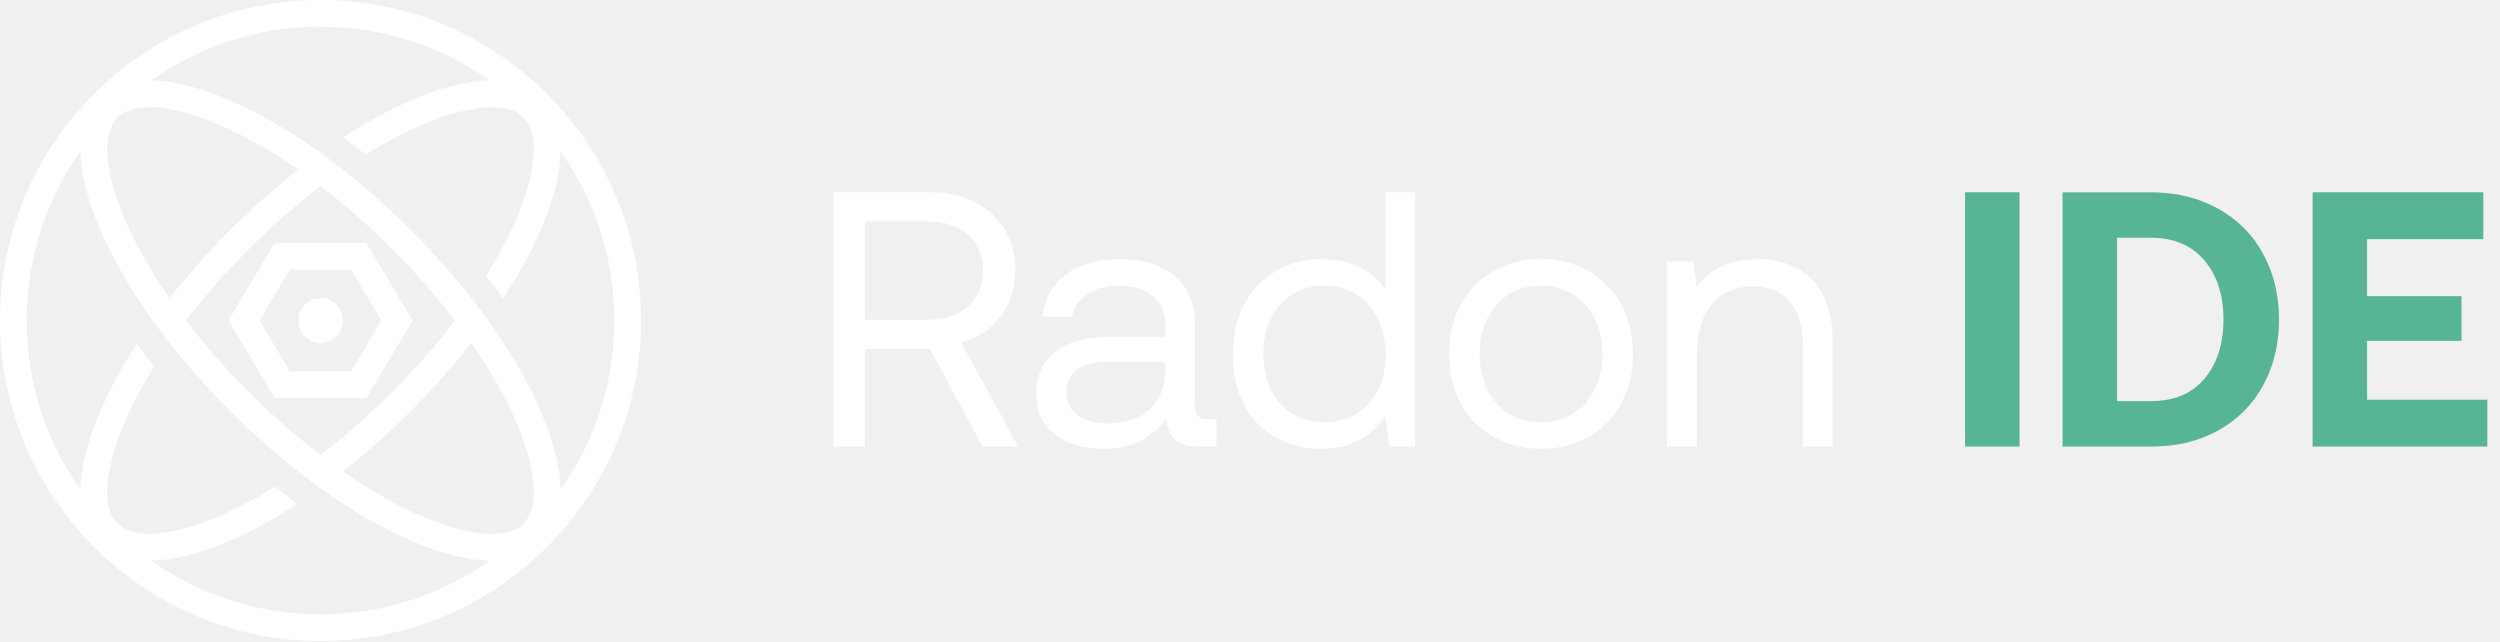
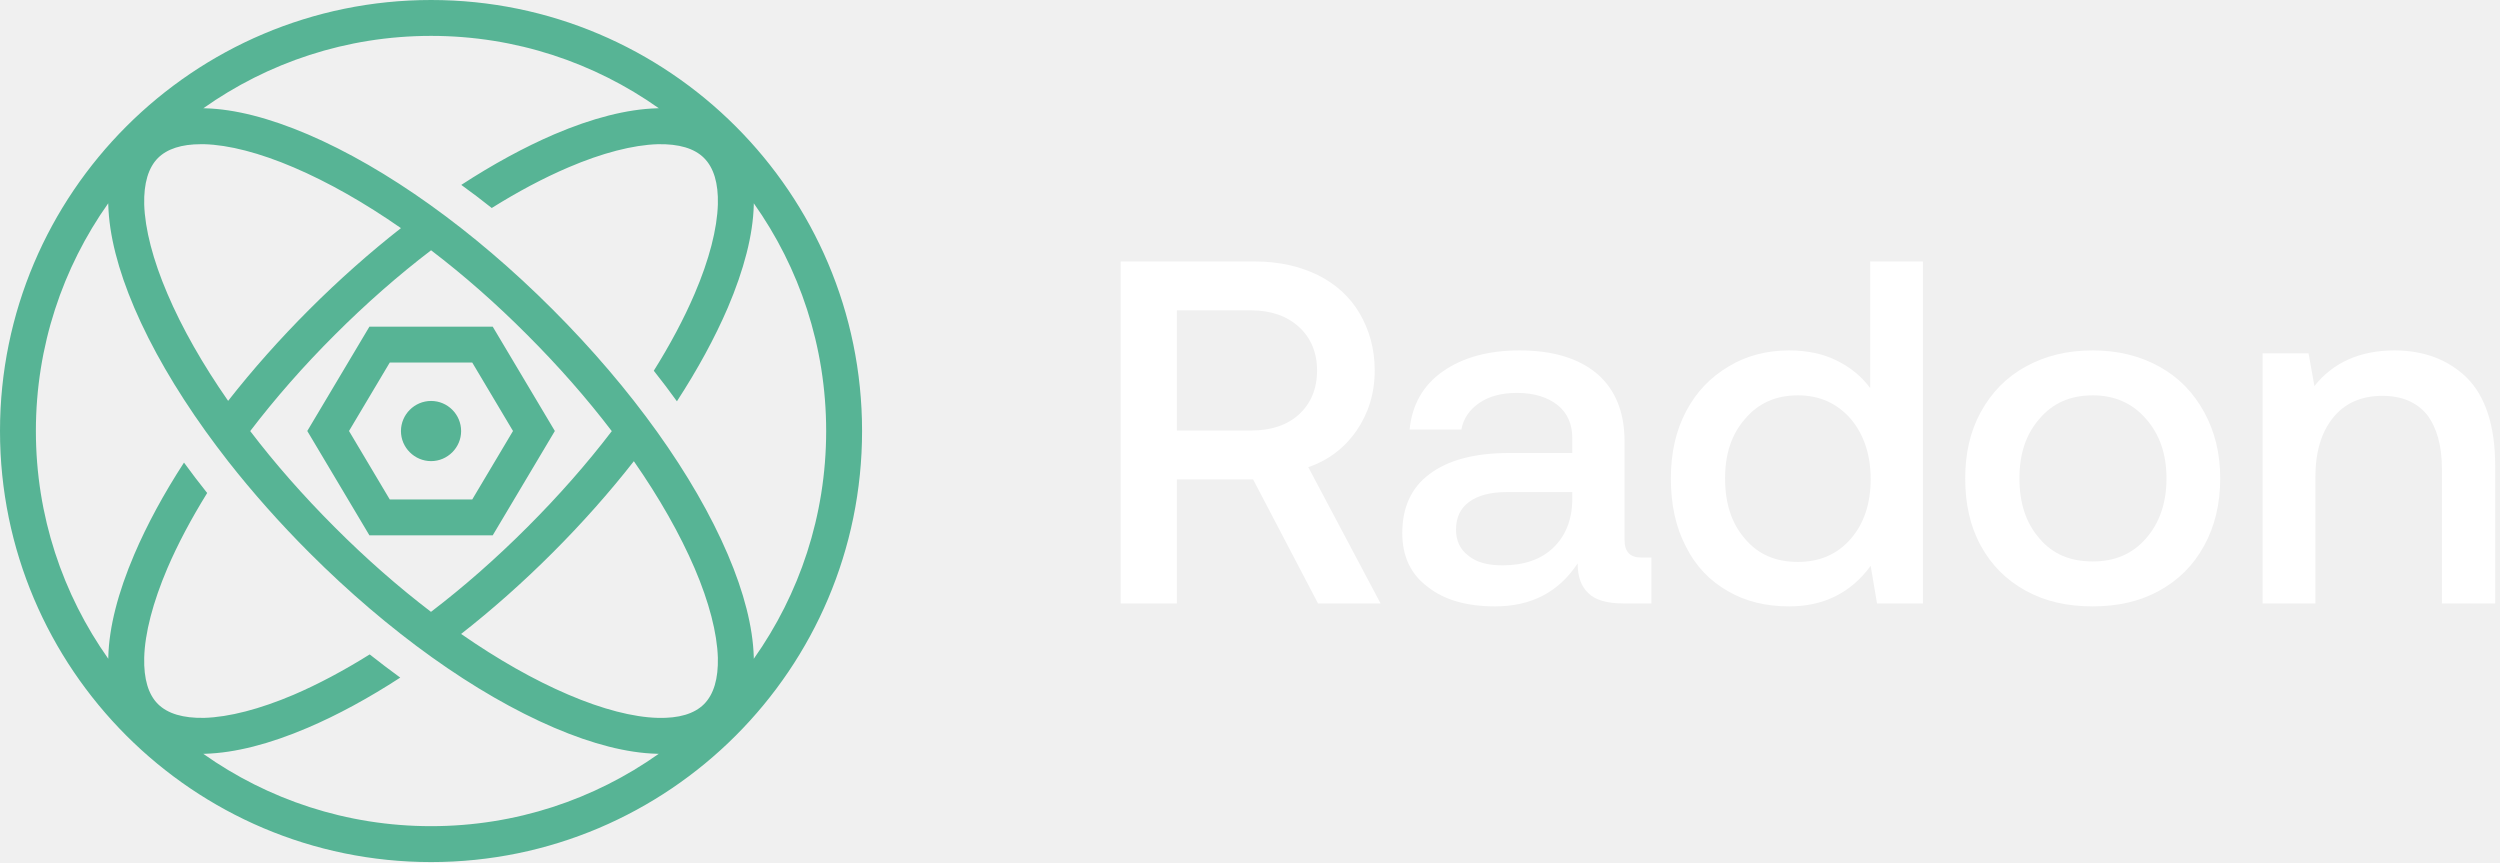
- <svg xmlns="http://www.w3.org/2000/svg" width="156" height="40" viewBox="0 0 156 40" fill="none">
-   <path d="M21.396 20.002C21.396 20.768 20.768 21.396 20.002 21.396C19.235 21.396 18.604 20.768 18.604 20.002C18.604 19.235 19.232 18.604 20.002 18.604C20.771 18.604 21.396 19.232 21.396 20.002ZM40 19.998C40 31.028 31.028 40 20.002 40C8.975 40 0 31.028 0 19.998C0 8.968 8.972 0 20.002 0C31.032 0 40 8.972 40 19.998ZM6.691 9.481C6.726 10.627 7.097 12.064 7.767 13.627C8.446 15.224 9.406 16.906 10.585 18.6C11.713 17.16 12.979 15.733 14.354 14.358C15.73 12.982 17.164 11.713 18.604 10.585C16.909 9.406 15.227 8.45 13.627 7.767C12.051 7.093 10.618 6.723 9.477 6.691H9.319C8.424 6.691 7.757 6.907 7.329 7.332C6.884 7.78 6.668 8.504 6.691 9.481ZM33.309 30.519C33.274 29.373 32.903 27.939 32.233 26.373C31.547 24.776 30.59 23.094 29.411 21.4C28.284 22.84 27.018 24.27 25.642 25.645C24.264 27.024 22.836 28.287 21.396 29.415C23.091 30.593 24.773 31.55 26.373 32.233C27.946 32.907 29.382 33.28 30.523 33.309C31.499 33.335 32.217 33.122 32.668 32.671C33.116 32.22 33.332 31.495 33.309 30.519ZM28.387 20.005C27.237 18.494 25.916 16.99 24.463 15.537C23.017 14.084 21.512 12.763 20.002 11.613C18.491 12.766 16.983 14.087 15.534 15.537C14.081 16.986 12.763 18.491 11.61 20.002C12.76 21.512 14.081 23.014 15.534 24.466C16.983 25.919 18.488 27.237 19.998 28.39C21.509 27.237 23.014 25.916 24.463 24.466C25.913 23.017 27.234 21.516 28.387 20.005ZM30.568 34.975C30.539 34.978 30.507 34.975 30.478 34.975C29.108 34.939 27.507 34.533 25.716 33.767C22.06 32.204 18.024 29.318 14.354 25.645C12.979 24.27 11.713 22.84 10.585 21.403C10.222 20.936 9.87 20.469 9.535 20.002C8.144 18.059 7.019 16.123 6.233 14.284C5.473 12.505 5.067 10.904 5.025 9.526C5.025 9.493 5.025 9.464 5.022 9.432C2.909 12.418 1.665 16.065 1.665 19.998C1.665 23.932 2.909 27.578 5.025 30.568V30.481C5.061 29.112 5.467 27.511 6.233 25.72C6.823 24.341 7.599 22.91 8.537 21.464C8.878 21.934 9.239 22.405 9.613 22.875C8.875 24.067 8.25 25.24 7.764 26.373C7.093 27.949 6.72 29.382 6.691 30.523C6.668 31.499 6.881 32.224 7.329 32.668C7.78 33.116 8.501 33.328 9.481 33.309C10.627 33.274 12.061 32.903 13.627 32.236C14.767 31.747 15.952 31.115 17.154 30.365C17.627 30.738 18.098 31.096 18.571 31.441C17.112 32.388 15.669 33.174 14.28 33.767C12.502 34.527 10.901 34.933 9.526 34.975C9.493 34.978 9.461 34.978 9.432 34.978C12.422 37.091 16.068 38.334 20.002 38.334C23.935 38.334 27.581 37.091 30.568 34.975ZM34.975 30.478V30.568C37.091 27.578 38.334 23.932 38.334 19.998C38.334 16.065 37.091 12.418 34.975 9.432C34.978 9.461 34.975 9.493 34.975 9.522C34.939 10.892 34.53 12.492 33.767 14.284C33.164 15.685 32.368 17.144 31.409 18.62C31.067 18.146 30.709 17.672 30.336 17.202C31.096 15.988 31.737 14.786 32.233 13.627C32.907 12.054 33.277 10.618 33.309 9.477C33.335 8.504 33.119 7.783 32.668 7.332C32.22 6.884 31.502 6.671 30.519 6.691C29.373 6.726 27.936 7.097 26.373 7.767C25.22 8.26 24.028 8.894 22.817 9.651C22.347 9.278 21.877 8.92 21.403 8.579C22.869 7.625 24.322 6.833 25.716 6.233C27.495 5.473 29.096 5.067 30.474 5.025C30.507 5.025 30.539 5.025 30.568 5.022C27.581 2.909 23.935 1.665 20.002 1.665C16.068 1.665 12.422 2.909 9.432 5.025C9.461 5.022 9.493 5.025 9.522 5.025C10.888 5.061 12.489 5.47 14.28 6.233C17.94 7.799 21.973 10.685 25.642 14.358C29.318 18.033 32.204 22.067 33.767 25.72C34.527 27.498 34.933 29.099 34.975 30.478ZM25.745 19.998L22.862 15.157H17.141L14.258 19.998L17.141 24.84H22.862L25.745 19.998ZM16.194 19.998L18.085 16.822H21.912L23.803 19.998L21.912 23.175H18.085L16.194 19.998Z" fill="white" />
-   <path d="M58.074 12C59.116 12 60.023 12.204 60.839 12.612C61.632 13.02 62.244 13.586 62.697 14.312C63.127 15.037 63.354 15.898 63.354 16.872C63.354 17.983 63.037 18.935 62.425 19.751C61.813 20.567 60.997 21.11 59.977 21.382L63.535 27.864H61.314L58.028 21.768H53.972V27.864H52V12H58.074ZM53.972 19.955H57.915C58.958 19.955 59.773 19.683 60.408 19.116C61.02 18.572 61.337 17.824 61.337 16.872C61.337 15.966 61.02 15.218 60.408 14.652C59.773 14.108 58.958 13.813 57.938 13.813H53.972V19.955Z" fill="white" />
-   <path d="M75.906 26.164V27.864H74.886C74.138 27.864 73.617 27.728 73.3 27.411C72.982 27.116 72.801 26.663 72.801 26.074C71.894 27.365 70.603 28 68.926 28C67.634 28 66.591 27.705 65.821 27.093C65.05 26.504 64.665 25.666 64.665 24.623C64.665 23.467 65.05 22.584 65.844 21.949C66.637 21.337 67.793 21.02 69.311 21.02H72.71V20.227C72.71 19.479 72.438 18.89 71.94 18.459C71.441 18.051 70.739 17.824 69.832 17.824C69.016 17.824 68.359 18.006 67.838 18.368C67.317 18.731 66.999 19.184 66.886 19.773H65.028C65.164 18.64 65.662 17.756 66.523 17.122C67.385 16.487 68.518 16.17 69.923 16.17C71.396 16.17 72.529 16.533 73.345 17.258C74.161 17.983 74.569 19.003 74.569 20.34V25.326C74.569 25.892 74.818 26.164 75.339 26.164H75.906ZM72.71 22.584H69.13C67.407 22.584 66.546 23.241 66.546 24.51C66.546 25.099 66.773 25.552 67.226 25.892C67.679 26.255 68.291 26.414 69.062 26.414C70.195 26.414 71.079 26.119 71.736 25.53C72.37 24.941 72.71 24.147 72.71 23.15V22.584Z" fill="white" />
-   <path d="M88.303 12V27.864H86.694L86.445 26.006C85.47 27.343 84.156 28 82.479 28C81.391 28 80.439 27.773 79.601 27.297C78.762 26.844 78.105 26.164 77.629 25.258C77.153 24.374 76.927 23.309 76.927 22.085C76.927 20.929 77.153 19.909 77.629 19.003C78.105 18.119 78.762 17.416 79.623 16.918C80.462 16.419 81.414 16.17 82.479 16.17C83.408 16.17 84.201 16.351 84.881 16.691C85.538 17.031 86.06 17.484 86.445 18.074V12H88.303ZM84.632 25.824C85.221 25.462 85.674 24.963 85.992 24.329C86.309 23.694 86.468 22.946 86.468 22.13C86.468 21.314 86.309 20.567 85.992 19.909C85.674 19.252 85.221 18.731 84.632 18.368C84.043 18.006 83.385 17.824 82.66 17.824C81.504 17.824 80.575 18.232 79.873 19.026C79.17 19.819 78.83 20.838 78.83 22.085C78.83 23.354 79.17 24.374 79.873 25.167C80.575 25.96 81.504 26.346 82.66 26.346C83.385 26.346 84.043 26.187 84.632 25.824Z" fill="white" />
-   <path d="M93.169 27.252C92.308 26.753 91.628 26.074 91.152 25.167C90.653 24.283 90.427 23.264 90.427 22.085C90.427 20.929 90.653 19.909 91.152 19.003C91.628 18.119 92.308 17.416 93.169 16.918C94.03 16.419 95.027 16.17 96.161 16.17C97.271 16.17 98.268 16.419 99.129 16.918C99.991 17.416 100.671 18.119 101.169 19.003C101.645 19.909 101.894 20.929 101.894 22.085C101.894 23.264 101.645 24.283 101.169 25.167C100.671 26.074 99.991 26.753 99.129 27.252C98.268 27.751 97.271 28 96.161 28C95.027 28 94.03 27.751 93.169 27.252ZM98.155 25.802C98.744 25.439 99.197 24.941 99.515 24.283C99.832 23.649 99.991 22.901 99.991 22.085C99.991 21.269 99.832 20.544 99.515 19.887C99.197 19.252 98.744 18.731 98.155 18.368C97.566 18.006 96.909 17.824 96.161 17.824C95.39 17.824 94.733 18.006 94.144 18.368C93.554 18.731 93.124 19.252 92.806 19.887C92.489 20.544 92.331 21.269 92.331 22.085C92.331 22.901 92.489 23.649 92.806 24.283C93.124 24.941 93.554 25.439 94.144 25.802C94.733 26.164 95.39 26.346 96.161 26.346C96.909 26.346 97.566 26.164 98.155 25.802Z" fill="white" />
-   <path d="M113.068 17.439C113.929 18.3 114.36 19.615 114.36 21.428V27.864H112.501V21.541C112.501 20.363 112.229 19.456 111.685 18.822C111.141 18.187 110.371 17.87 109.374 17.87C108.286 17.87 107.425 18.255 106.813 19.003C106.178 19.773 105.884 20.793 105.884 22.085V27.864H104.025V16.306H105.634L105.884 17.87C106.745 16.736 108.014 16.17 109.691 16.17C111.096 16.17 112.207 16.601 113.068 17.439Z" fill="white" />
-   <path d="M122.618 12H126.018V27.864H122.618V12Z" fill="#57B495" />
-   <path d="M128.704 12H134.211C135.798 12 137.18 12.34 138.404 13.02C139.628 13.7 140.557 14.629 141.214 15.83C141.871 17.031 142.211 18.391 142.211 19.932C142.211 21.473 141.871 22.855 141.214 24.057C140.557 25.258 139.628 26.187 138.404 26.867C137.18 27.547 135.798 27.864 134.211 27.864H128.704V12ZM134.211 25.031C135.639 25.031 136.75 24.578 137.543 23.649C138.336 22.72 138.744 21.473 138.744 19.932C138.744 18.391 138.336 17.167 137.543 16.238C136.75 15.309 135.639 14.833 134.211 14.833H132.104V25.031H134.211Z" fill="#57B495" />
-   <path d="M144.307 12H154.959V14.924H147.707V18.482H153.599V21.269H147.707V24.941H155.208V27.864H144.307V12Z" fill="#57B495" />
+ <svg xmlns="http://www.w3.org/2000/svg" width="116" height="40" viewBox="0 0 116 40" fill="none">
+   <path d="M58.256 12.133C59.344 12.133 60.319 12.36 61.157 12.768C61.973 13.176 62.631 13.765 63.084 14.536C63.537 15.307 63.787 16.191 63.787 17.188C63.787 18.253 63.492 19.183 62.948 19.976C62.381 20.792 61.633 21.359 60.704 21.676L64.059 28H61.157L58.143 22.243H54.607V28H52V12.133H58.256ZM54.607 19.976H58.052C58.981 19.976 59.729 19.727 60.273 19.228C60.817 18.729 61.112 18.049 61.112 17.188C61.112 16.349 60.817 15.669 60.273 15.171C59.729 14.672 58.981 14.4 58.052 14.4H54.607V19.976Z" fill="white" />
+   <path d="M76.626 25.869V28H75.334C74.563 28 74.019 27.841 73.702 27.524C73.362 27.207 73.203 26.753 73.203 26.141C72.319 27.479 71.05 28.136 69.372 28.136C68.058 28.136 67.015 27.841 66.244 27.229C65.451 26.64 65.066 25.801 65.066 24.736C65.066 23.557 65.474 22.628 66.335 21.993C67.174 21.359 68.398 21.019 70.03 21.019H72.954V20.316C72.954 19.681 72.727 19.16 72.274 18.797C71.82 18.435 71.186 18.231 70.392 18.231C69.667 18.231 69.078 18.389 68.624 18.707C68.171 19.024 67.899 19.432 67.808 19.931H65.406C65.519 18.775 66.04 17.868 66.947 17.233C67.854 16.599 69.032 16.259 70.506 16.259C72.047 16.259 73.248 16.621 74.11 17.347C74.948 18.072 75.379 19.115 75.379 20.475V25.053C75.379 25.597 75.628 25.869 76.15 25.869H76.626ZM72.954 22.832H69.916C69.146 22.832 68.579 22.991 68.171 23.285C67.763 23.58 67.559 24.011 67.559 24.577C67.559 25.076 67.74 25.484 68.126 25.779C68.511 26.096 69.032 26.232 69.712 26.232C70.71 26.232 71.503 25.96 72.07 25.416C72.636 24.872 72.931 24.147 72.954 23.24V22.832Z" fill="white" />
+   <path d="M89.224 12.133V28H87.094L86.799 26.255C85.87 27.524 84.6 28.136 83.014 28.136C81.948 28.136 80.996 27.909 80.18 27.433C79.342 26.957 78.684 26.277 78.231 25.371C77.755 24.464 77.528 23.421 77.528 22.197C77.528 21.019 77.755 19.999 78.231 19.092C78.707 18.185 79.364 17.505 80.203 17.007C81.019 16.508 81.971 16.259 83.014 16.259C83.852 16.259 84.6 16.417 85.235 16.735C85.87 17.052 86.368 17.46 86.776 18.004V12.133H89.224ZM85.87 25.008C86.482 24.305 86.799 23.376 86.799 22.243C86.799 21.087 86.482 20.157 85.87 19.432C85.235 18.707 84.419 18.344 83.422 18.344C82.402 18.344 81.586 18.707 80.974 19.432C80.339 20.157 80.044 21.064 80.044 22.197C80.044 23.353 80.339 24.283 80.974 25.008C81.586 25.733 82.402 26.073 83.422 26.073C84.419 26.073 85.235 25.733 85.87 25.008Z" fill="white" />
+   <path d="M93.997 27.411C93.09 26.912 92.41 26.232 91.911 25.325C91.413 24.419 91.186 23.376 91.186 22.197C91.186 21.041 91.413 20.021 91.911 19.115C92.41 18.208 93.09 17.505 93.997 17.007C94.903 16.508 95.923 16.259 97.102 16.259C98.258 16.259 99.278 16.508 100.185 17.007C101.091 17.505 101.771 18.208 102.27 19.115C102.769 20.021 103.018 21.041 103.018 22.197C103.018 23.376 102.769 24.419 102.27 25.325C101.771 26.232 101.091 26.912 100.185 27.411C99.278 27.909 98.258 28.136 97.102 28.136C95.923 28.136 94.903 27.909 93.997 27.411ZM99.573 24.985C100.207 24.26 100.525 23.331 100.525 22.197C100.525 21.064 100.207 20.157 99.573 19.432C98.938 18.707 98.122 18.344 97.102 18.344C96.059 18.344 95.243 18.707 94.631 19.432C93.997 20.157 93.702 21.064 93.702 22.197C93.702 23.331 93.997 24.26 94.631 24.985C95.243 25.711 96.059 26.051 97.102 26.051C98.122 26.051 98.938 25.711 99.573 24.985Z" fill="white" />
+   <path d="M114.461 17.528C115.322 18.389 115.776 19.749 115.776 21.608V28H113.305V21.744C113.305 20.656 113.056 19.817 112.602 19.228C112.126 18.661 111.446 18.367 110.54 18.367C109.565 18.367 108.794 18.707 108.25 19.387C107.706 20.067 107.434 20.973 107.434 22.152V28H104.986V16.395H107.117L107.389 17.913C108.25 16.825 109.497 16.259 111.106 16.259C112.466 16.259 113.6 16.689 114.461 17.528Z" fill="white" />
+   <path d="M21.396 20.002C21.396 20.768 20.768 21.396 20.002 21.396C19.235 21.396 18.604 20.768 18.604 20.002C18.604 19.235 19.232 18.604 20.002 18.604C20.771 18.604 21.396 19.232 21.396 20.002ZM40 19.998C40 31.028 31.028 40 20.002 40C8.975 40 0 31.028 0 19.998C0 8.968 8.972 0 20.002 0C31.032 0 40 8.972 40 19.998ZM6.691 9.481C6.726 10.627 7.097 12.064 7.767 13.627C8.446 15.224 9.406 16.906 10.585 18.6C11.713 17.16 12.979 15.733 14.354 14.358C15.73 12.982 17.164 11.713 18.604 10.585C16.909 9.406 15.227 8.45 13.627 7.767C12.051 7.093 10.618 6.723 9.477 6.691H9.319C8.424 6.691 7.757 6.907 7.329 7.332C6.884 7.78 6.668 8.504 6.691 9.481ZM33.309 30.519C33.274 29.373 32.903 27.939 32.233 26.373C31.547 24.776 30.59 23.094 29.411 21.4C28.284 22.84 27.018 24.27 25.642 25.645C24.264 27.024 22.836 28.287 21.396 29.415C23.091 30.593 24.773 31.55 26.373 32.233C27.946 32.907 29.382 33.28 30.523 33.309C31.499 33.335 32.217 33.122 32.668 32.671C33.116 32.22 33.332 31.495 33.309 30.519ZM28.387 20.005C27.237 18.494 25.916 16.99 24.463 15.537C23.017 14.084 21.512 12.763 20.002 11.613C18.491 12.766 16.983 14.087 15.534 15.537C14.081 16.986 12.763 18.491 11.61 20.002C12.76 21.512 14.081 23.014 15.534 24.466C16.983 25.919 18.488 27.237 19.998 28.39C21.509 27.237 23.014 25.916 24.463 24.466C25.913 23.017 27.234 21.516 28.387 20.005ZM30.568 34.975C30.539 34.978 30.507 34.975 30.478 34.975C29.108 34.939 27.507 34.533 25.716 33.767C22.06 32.204 18.024 29.318 14.354 25.645C12.979 24.27 11.713 22.84 10.585 21.403C10.222 20.936 9.87 20.469 9.535 20.002C8.144 18.059 7.019 16.123 6.233 14.284C5.473 12.505 5.067 10.904 5.025 9.526C5.025 9.493 5.025 9.464 5.022 9.432C2.909 12.418 1.665 16.065 1.665 19.998C1.665 23.932 2.909 27.578 5.025 30.568V30.481C5.061 29.112 5.467 27.511 6.233 25.72C6.823 24.341 7.599 22.91 8.537 21.464C8.878 21.934 9.239 22.405 9.613 22.875C8.875 24.067 8.25 25.24 7.764 26.373C7.093 27.949 6.72 29.382 6.691 30.523C6.668 31.499 6.881 32.224 7.329 32.668C7.78 33.116 8.501 33.328 9.481 33.309C10.627 33.274 12.061 32.903 13.627 32.236C14.767 31.747 15.952 31.115 17.154 30.365C17.627 30.738 18.098 31.096 18.571 31.441C17.112 32.388 15.669 33.174 14.28 33.767C12.502 34.527 10.901 34.933 9.526 34.975C9.493 34.978 9.461 34.978 9.432 34.978C12.422 37.091 16.068 38.334 20.002 38.334C23.935 38.334 27.581 37.091 30.568 34.975ZM34.975 30.478V30.568C37.091 27.578 38.334 23.932 38.334 19.998C38.334 16.065 37.091 12.418 34.975 9.432C34.978 9.461 34.975 9.493 34.975 9.522C34.939 10.892 34.53 12.492 33.767 14.284C33.164 15.685 32.368 17.144 31.409 18.62C31.067 18.146 30.709 17.672 30.336 17.202C31.096 15.988 31.737 14.786 32.233 13.627C32.907 12.054 33.277 10.618 33.309 9.477C33.335 8.504 33.119 7.783 32.668 7.332C32.22 6.884 31.502 6.671 30.519 6.691C29.373 6.726 27.936 7.097 26.373 7.767C25.22 8.26 24.028 8.894 22.817 9.651C22.347 9.278 21.877 8.92 21.403 8.579C22.869 7.625 24.322 6.833 25.716 6.233C27.495 5.473 29.096 5.067 30.474 5.025C30.507 5.025 30.539 5.025 30.568 5.022C27.581 2.909 23.935 1.665 20.002 1.665C16.068 1.665 12.422 2.909 9.432 5.025C9.461 5.022 9.493 5.025 9.522 5.025C10.888 5.061 12.489 5.47 14.28 6.233C17.94 7.799 21.973 10.685 25.642 14.358C29.318 18.033 32.204 22.067 33.767 25.72C34.527 27.498 34.933 29.099 34.975 30.478ZM25.745 19.998L22.862 15.157H17.141L14.258 19.998L17.141 24.84H22.862L25.745 19.998ZM16.194 19.998L18.085 16.822H21.912L23.803 19.998L21.912 23.175H18.085L16.194 19.998Z" fill="#57B495" />
</svg>
